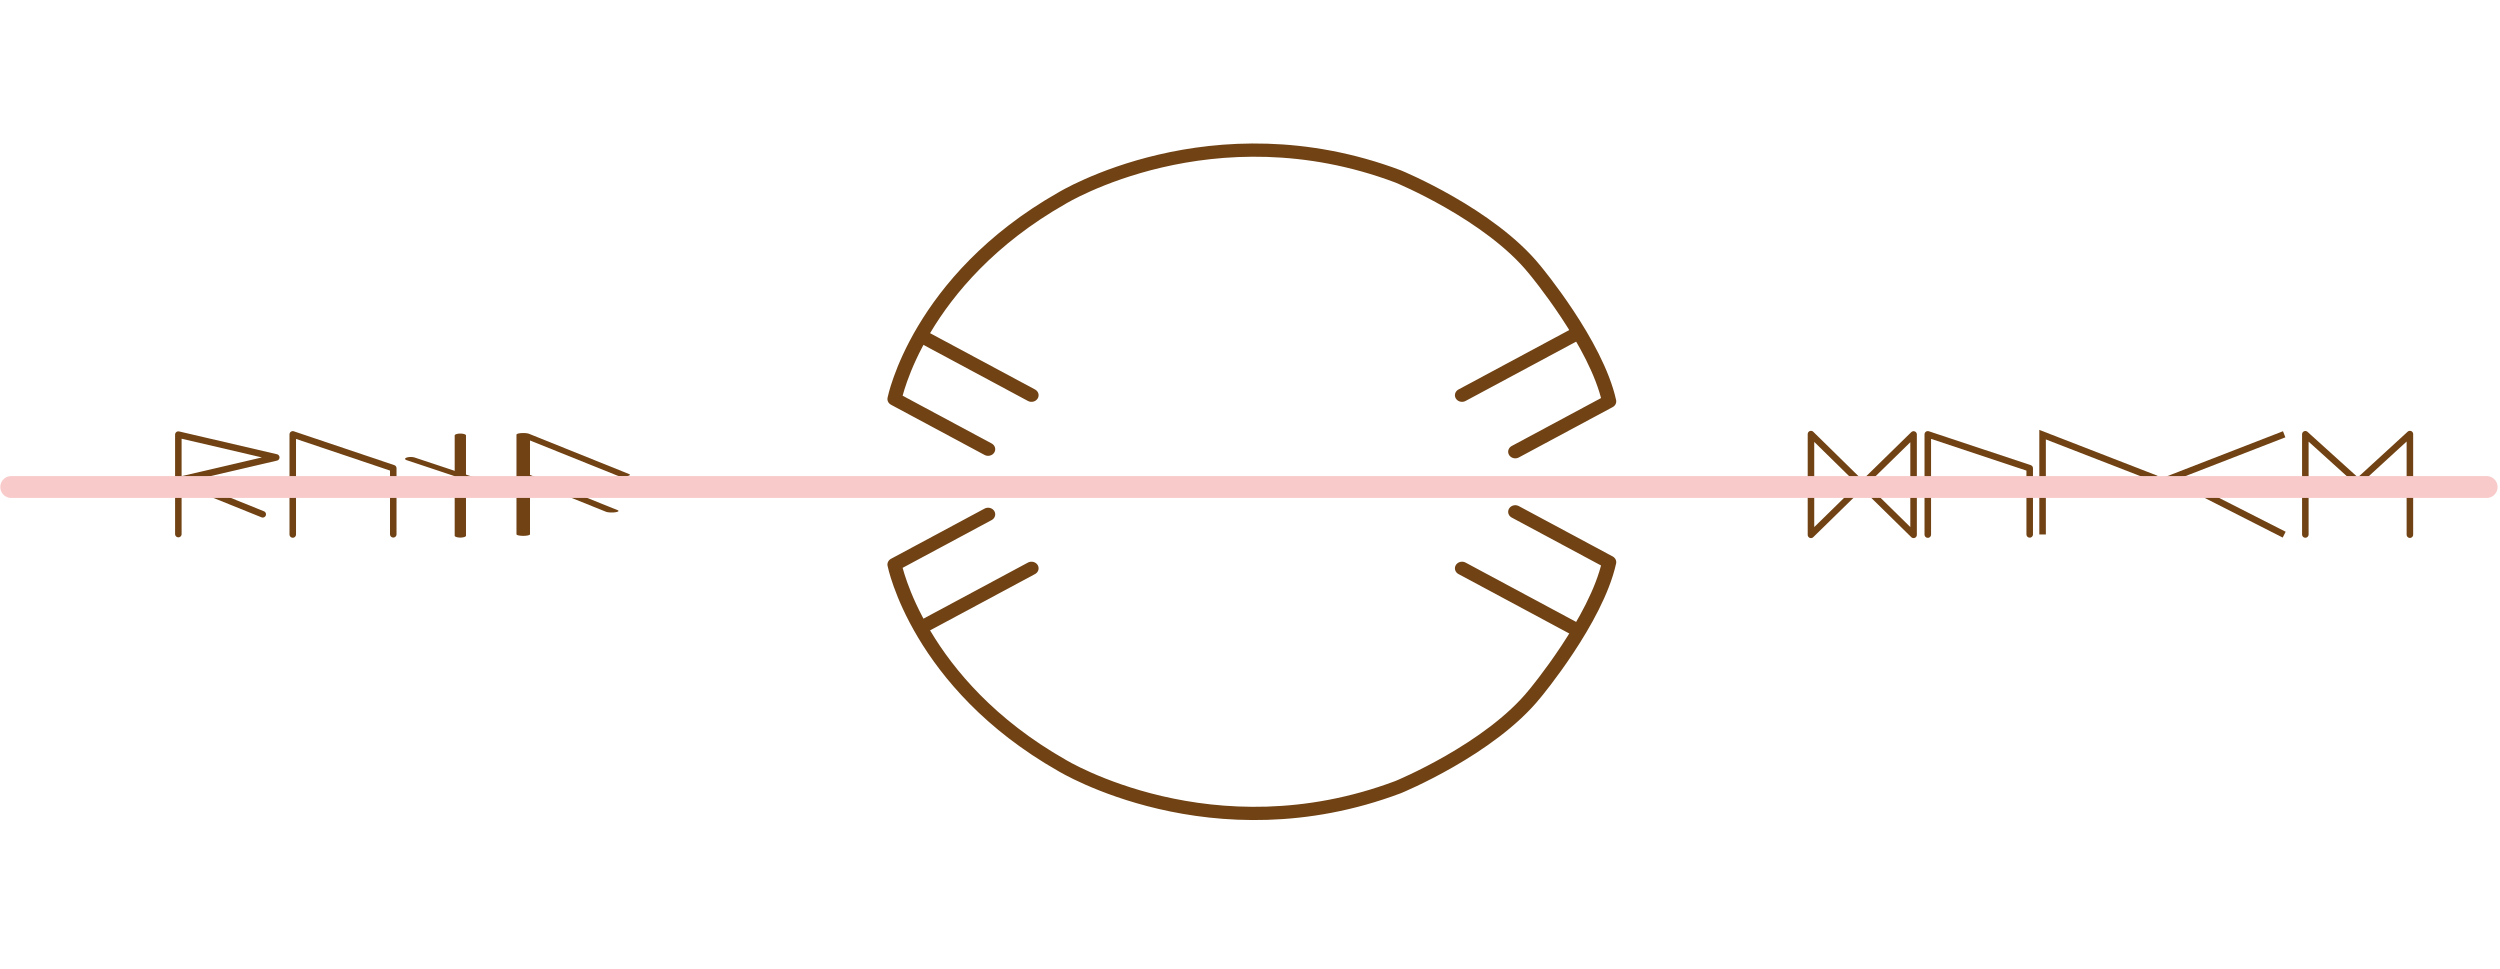
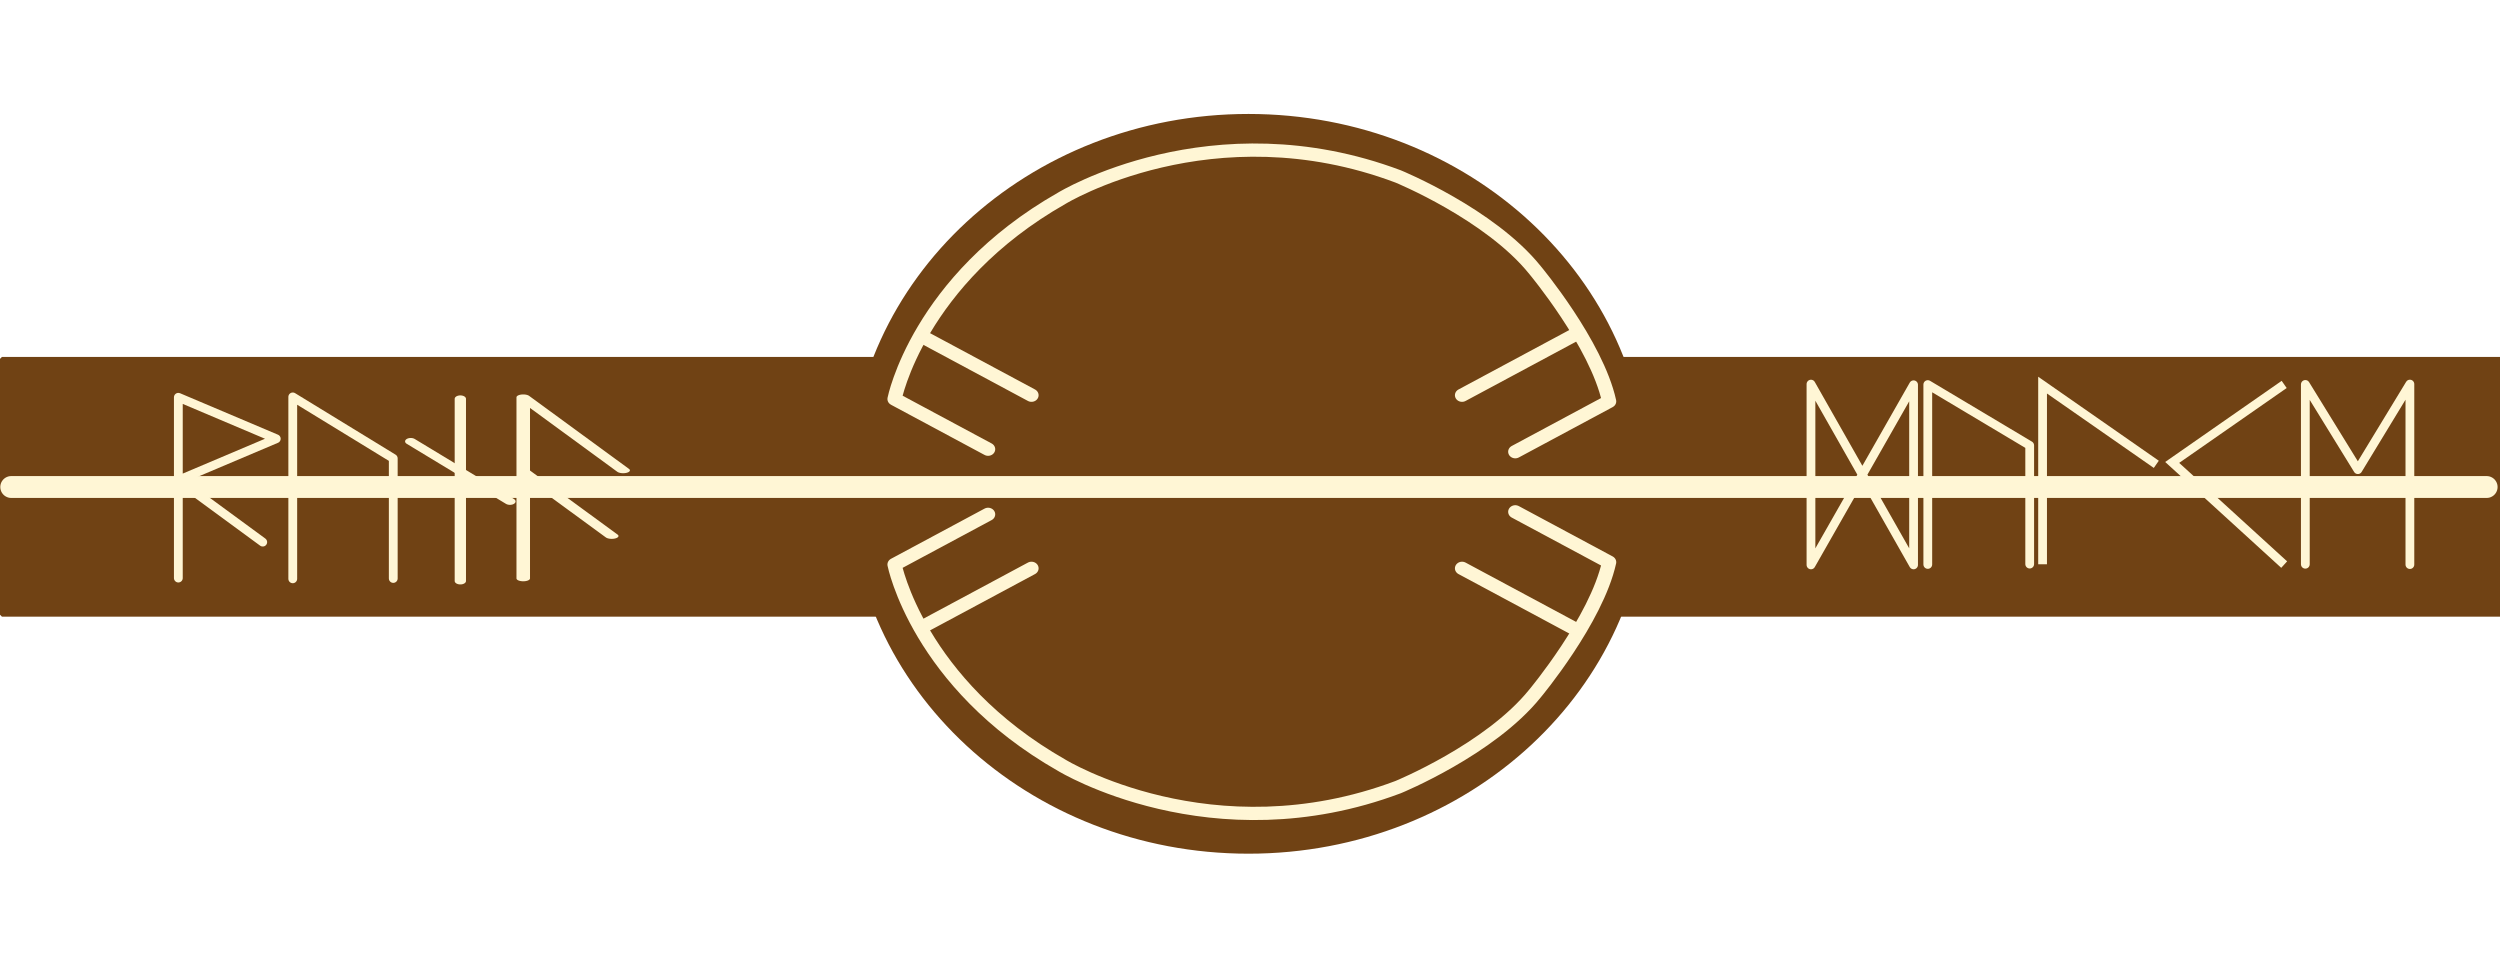
<svg xmlns="http://www.w3.org/2000/svg" width="400" height="155" viewBox="0 0 400 155" version="1.1" id="SVGRoot">
  <defs id="defs10" />
  <g id="layer1" transform="translate(0,-45)">
-     <path style="fill:none;stroke:#704214;stroke-width:1.046;stroke-linecap:round;stroke-linejoin:round;stroke-miterlimit:4;stroke-dasharray:none;stroke-opacity:1;paint-order:stroke fill markers" d="m 289.755,114.456 v 16.117 l 16.418,-16.059 v 16.059 z" id="path855" />
-     <path id="path857" d="m 308.446,130.533 v -16.036 l 16.306,5.422 v 10.583" style="fill:none;stroke:#704214;stroke-width:1.046;stroke-linecap:round;stroke-linejoin:round;stroke-miterlimit:4;stroke-dasharray:none;stroke-opacity:1;paint-order:stroke fill markers" />
-     <path style="fill:none;stroke:#704214;stroke-width:1.046;stroke-linecap:butt;stroke-linejoin:miter;stroke-miterlimit:4;stroke-dasharray:none;stroke-opacity:1" d="m 326.813,130.515 v -15.97 l 18.196,7.062" id="path867" />
-     <path style="fill:none;stroke:#704214;stroke-width:1.046;stroke-linecap:butt;stroke-linejoin:miter;stroke-miterlimit:4;stroke-dasharray:none;stroke-opacity:1" d="m 365.468,114.484 -17.918,6.954 17.918,9.108" id="path869" />
-     <path style="fill:none;stroke:#704214;stroke-width:1.046;stroke-linecap:round;stroke-linejoin:round;stroke-miterlimit:4;stroke-dasharray:none;stroke-opacity:1;paint-order:stroke fill markers" d="m 368.854,130.515 v -16.031 l 8.404,7.6 8.325,-7.631 v 16.093" id="path873" />
-     <g style="stroke:#704214;stroke-opacity:1" id="g934" transform="matrix(0.7591815,0,0,0.7055812,48.35598,53.74687)">
-       <g style="stroke:#704214;stroke-opacity:1" id="g916">
-         <path style="fill:none;stroke:#704214;stroke-width:3;stroke-linecap:round;stroke-linejoin:round;stroke-miterlimit:4;stroke-dasharray:none;stroke-opacity:1;paint-order:stroke fill markers" d="m 144.551,104.236 -19.718,11.384 c 0,0 4.94,26.969 35.247,45.527 0,0 31.642,20.828 70.895,4.94 0,0 19.359,-8.545 28.838,-21.228 0,0 12.951,-16.689 15.621,-29.773 l -19.78,-11.42" id="path907" />
-         <path style="fill:none;stroke:#704214;stroke-width:3;stroke-linecap:round;stroke-linejoin:round;stroke-miterlimit:4;stroke-dasharray:none;stroke-opacity:1;paint-order:stroke fill markers" d="M 267.693,129.907 244.434,116.478" id="path909" />
-         <path id="path911" d="m 130.434,129.907 23.259,-13.429" style="fill:none;stroke:#704214;stroke-width:3;stroke-linecap:round;stroke-linejoin:round;stroke-miterlimit:4;stroke-dasharray:none;stroke-opacity:1;paint-order:stroke fill markers" />
+     <rect style="opacity:1;fill:#704214;fill-opacity:1;fill-rule:nonzero;stroke:#704214;stroke-width:1;stroke-linecap:round;stroke-linejoin:bevel;stroke-miterlimit:4;stroke-dasharray:none;stroke-dashoffset:6;stroke-opacity:1;paint-order:fill markers stroke" id="rect865" width="400.922" height="40.553" x="0.307" y="102.611" />
+     <ellipse style="opacity:1;fill:#704214;fill-opacity:1;fill-rule:nonzero;stroke:#704214;stroke-width:1.088;stroke-linecap:round;stroke-linejoin:bevel;stroke-miterlimit:4;stroke-dasharray:none;stroke-dashoffset:6;stroke-opacity:1;paint-order:fill markers stroke" id="path868" cx="199.756" cy="122.412" rx="63.325" ry="58.635" />
+     <path style="fill:none;stroke:#fff6d5;stroke-width:1.402;stroke-linecap:round;stroke-linejoin:round;stroke-miterlimit:4;stroke-dasharray:none;stroke-opacity:1;paint-order:stroke fill markers" d="m 289.755,106.459 v 28.925 l 16.418,-28.822 v 28.822 z" id="path855" />
+     <path id="path857" d="m 308.446,135.312 v -28.781 l 16.306,9.732 v 18.994" style="fill:none;stroke:#fff6d5;stroke-width:1.402;stroke-linecap:round;stroke-linejoin:round;stroke-miterlimit:4;stroke-dasharray:none;stroke-opacity:1;paint-order:stroke fill markers" />
+     <path style="fill:none;stroke:#fff6d5;stroke-width:1.402;stroke-linecap:butt;stroke-linejoin:miter;stroke-miterlimit:4;stroke-dasharray:none;stroke-opacity:1" d="m 326.813,135.28 v -28.661 l 18.196,12.674" id="path867" />
+     <path style="fill:none;stroke:#fff6d5;stroke-width:1.402;stroke-linecap:butt;stroke-linejoin:miter;stroke-miterlimit:4;stroke-dasharray:none;stroke-opacity:1" d="m 365.468,106.508 -17.918,12.481 17.918,16.346" id="path869" />
+     <path style="fill:none;stroke:#fff6d5;stroke-width:1.402;stroke-linecap:round;stroke-linejoin:round;stroke-miterlimit:4;stroke-dasharray:none;stroke-opacity:1;paint-order:stroke fill markers" d="m 368.854,135.28 v -28.772 l 8.404,13.64 8.325,-13.696 v 28.882" id="path873" />
+     <g style="stroke:#fff6d5;stroke-opacity:1" id="g934" transform="matrix(0.7591815,0,0,0.7055812,48.35598,53.74687)">
+       <g style="stroke:#fff6d5;stroke-opacity:1" id="g916">
+         <path style="fill:none;stroke:#fff6d5;stroke-width:3;stroke-linecap:round;stroke-linejoin:round;stroke-miterlimit:4;stroke-dasharray:none;stroke-opacity:1;paint-order:stroke fill markers" d="m 144.551,104.236 -19.718,11.384 c 0,0 4.94,26.969 35.247,45.527 0,0 31.642,20.828 70.895,4.94 0,0 19.359,-8.545 28.838,-21.228 0,0 12.951,-16.689 15.621,-29.773 l -19.78,-11.42" id="path907" />
+         <path style="fill:none;stroke:#fff6d5;stroke-width:3;stroke-linecap:round;stroke-linejoin:round;stroke-miterlimit:4;stroke-dasharray:none;stroke-opacity:1;paint-order:stroke fill markers" d="M 267.693,129.907 244.434,116.478" id="path909" />
+         <path id="path911" d="m 130.434,129.907 23.259,-13.429" style="fill:none;stroke:#fff6d5;stroke-width:3;stroke-linecap:round;stroke-linejoin:round;stroke-miterlimit:4;stroke-dasharray:none;stroke-opacity:1;paint-order:stroke fill markers" />
      </g>
-       <g style="stroke:#704214;stroke-opacity:1" transform="matrix(1,0,0,-1,0,193.7031)" id="g924">
-         <path id="path918" d="m 144.551,104.236 -19.718,11.384 c 0,0 4.94,26.969 35.247,45.527 0,0 31.642,20.828 70.895,4.94 0,0 19.359,-8.545 28.838,-21.228 0,0 12.951,-16.689 15.621,-29.773 l -19.78,-11.42" style="fill:none;stroke:#704214;stroke-width:3;stroke-linecap:round;stroke-linejoin:round;stroke-miterlimit:4;stroke-dasharray:none;stroke-opacity:1;paint-order:stroke fill markers" />
-         <path id="path920" d="M 267.693,129.907 244.434,116.478" style="fill:none;stroke:#704214;stroke-width:3;stroke-linecap:round;stroke-linejoin:round;stroke-miterlimit:4;stroke-dasharray:none;stroke-opacity:1;paint-order:stroke fill markers" />
-         <path style="fill:none;stroke:#704214;stroke-width:3;stroke-linecap:round;stroke-linejoin:round;stroke-miterlimit:4;stroke-dasharray:none;stroke-opacity:1;paint-order:stroke fill markers" d="m 130.434,129.907 23.259,-13.429" id="path922" />
+       <g style="stroke:#fff6d5;stroke-opacity:1" transform="matrix(1,0,0,-1,0,193.7031)" id="g924">
+         <path id="path918" d="m 144.551,104.236 -19.718,11.384 c 0,0 4.94,26.969 35.247,45.527 0,0 31.642,20.828 70.895,4.94 0,0 19.359,-8.545 28.838,-21.228 0,0 12.951,-16.689 15.621,-29.773 l -19.78,-11.42" style="fill:none;stroke:#fff6d5;stroke-width:3;stroke-linecap:round;stroke-linejoin:round;stroke-miterlimit:4;stroke-dasharray:none;stroke-opacity:1;paint-order:stroke fill markers" />
+         <path id="path920" d="M 267.693,129.907 244.434,116.478" style="fill:none;stroke:#fff6d5;stroke-width:3;stroke-linecap:round;stroke-linejoin:round;stroke-miterlimit:4;stroke-dasharray:none;stroke-opacity:1;paint-order:stroke fill markers" />
+         <path style="fill:none;stroke:#fff6d5;stroke-width:3;stroke-linecap:round;stroke-linejoin:round;stroke-miterlimit:4;stroke-dasharray:none;stroke-opacity:1;paint-order:stroke fill markers" d="m 130.434,129.907 23.259,-13.429" id="path922" />
      </g>
    </g>
-     <path style="fill:none;stroke:#704214;stroke-width:1.043;stroke-linecap:round;stroke-linejoin:round;stroke-miterlimit:4;stroke-dasharray:none;stroke-opacity:1;paint-order:stroke fill markers" d="m 28.535,130.453 v -15.916 l 15.668,3.651 -15.668,3.651 13.504,5.45" id="path33" />
-     <path style="fill:none;stroke:#704214;stroke-width:1.043;stroke-linecap:round;stroke-linejoin:round;stroke-miterlimit:4;stroke-dasharray:none;stroke-opacity:1;paint-order:stroke fill markers" d="m 46.841,130.518 v -16.016 l 16.081,5.415 v 10.57" id="path843" />
-     <g id="g861" transform="matrix(1.392908,0,0,0.3235805,-27.7933,92.00823)" style="stroke:#704214;stroke-width:1.554;stroke-miterlimit:4;stroke-dasharray:none;stroke-opacity:1">
-       <path id="path849" d="M 80.057,118.905 V 69.624 l 11.477,19.878" style="fill:none;stroke:#704214;stroke-width:1.554;stroke-linecap:round;stroke-linejoin:round;stroke-miterlimit:4;stroke-dasharray:none;stroke-opacity:1;paint-order:stroke fill markers" />
-       <path id="path851" d="m 80.151,89.922 10.07,17.441" style="fill:none;stroke:#704214;stroke-width:1.554;stroke-linecap:round;stroke-linejoin:round;stroke-miterlimit:4;stroke-dasharray:none;stroke-opacity:1;paint-order:stroke fill markers" />
+     <path style="fill:none;stroke:#fff6d5;stroke-width:1.407;stroke-linecap:round;stroke-linejoin:round;stroke-miterlimit:4;stroke-dasharray:none;stroke-opacity:1;paint-order:stroke fill markers" d="m 28.535,137.493 v -28.928 l 15.668,6.635 -15.668,6.635 13.504,9.905" id="path33" />
+     <path style="fill:none;stroke:#fff6d5;stroke-width:1.407;stroke-linecap:round;stroke-linejoin:round;stroke-miterlimit:4;stroke-dasharray:none;stroke-opacity:1;paint-order:stroke fill markers" d="m 46.841,137.612 v -29.11 l 16.081,9.843 v 19.211" id="path843" />
+     <g id="g861" transform="matrix(1.392908,0,0,0.5881192,-27.7933,67.61849)" style="stroke:#fff6d5;stroke-width:1.554;stroke-miterlimit:4;stroke-dasharray:none;stroke-opacity:1">
+       <path id="path849" d="M 80.057,118.905 V 69.624 l 11.477,19.878" style="fill:none;stroke:#fff6d5;stroke-width:1.554;stroke-linecap:round;stroke-linejoin:round;stroke-miterlimit:4;stroke-dasharray:none;stroke-opacity:1;paint-order:stroke fill markers" />
+       <path id="path851" d="m 80.151,89.922 10.07,17.441" style="fill:none;stroke:#fff6d5;stroke-width:1.554;stroke-linecap:round;stroke-linejoin:round;stroke-miterlimit:4;stroke-dasharray:none;stroke-opacity:1;paint-order:stroke fill markers" />
    </g>
-     <g id="g865" transform="matrix(0.977671,0,0,0.3254856,14.85975,91.97892)" style="stroke:#704214;stroke-width:1.85;stroke-miterlimit:4;stroke-dasharray:none;stroke-opacity:1">
-       <path id="path845" d="M 60.137,69.719 V 118.999" style="fill:none;stroke:#704214;stroke-width:1.85;stroke-linecap:round;stroke-linejoin:round;stroke-miterlimit:4;stroke-dasharray:none;stroke-opacity:1;paint-order:stroke fill markers" />
-       <path id="path853" d="M 52.018,81.236 68.256,97.474" style="fill:none;stroke:#704214;stroke-width:1.85;stroke-linecap:round;stroke-linejoin:round;stroke-miterlimit:4;stroke-dasharray:none;stroke-opacity:1;paint-order:stroke fill markers" />
+     <g id="g865" transform="matrix(0.977671,0,0,0.5915818,14.85975,67.56521)" style="stroke:#fff6d5;stroke-width:1.85;stroke-miterlimit:4;stroke-dasharray:none;stroke-opacity:1">
+       <path id="path845" d="M 60.137,69.719 V 118.999" style="fill:none;stroke:#fff6d5;stroke-width:1.85;stroke-linecap:round;stroke-linejoin:round;stroke-miterlimit:4;stroke-dasharray:none;stroke-opacity:1;paint-order:stroke fill markers" />
+       <path id="path853" d="M 52.018,81.236 68.256,97.474" style="fill:none;stroke:#fff6d5;stroke-width:1.85;stroke-linecap:round;stroke-linejoin:round;stroke-miterlimit:4;stroke-dasharray:none;stroke-opacity:1;paint-order:stroke fill markers" />
    </g>
-     <path style="fill:none;stroke:#f9caca;stroke-width:3.5;stroke-linecap:round;stroke-linejoin:round;stroke-miterlimit:4;stroke-dasharray:none;stroke-opacity:1;paint-order:stroke fill markers" d="M 1.797,122.921 H 397.864" id="path875" />
+     <path style="fill:none;stroke:#fff6d5;stroke-width:3.5;stroke-linecap:round;stroke-linejoin:round;stroke-miterlimit:4;stroke-dasharray:none;stroke-opacity:1;paint-order:stroke fill markers" d="M 1.797,122.921 H 397.864" id="path875" />
  </g>
</svg>
